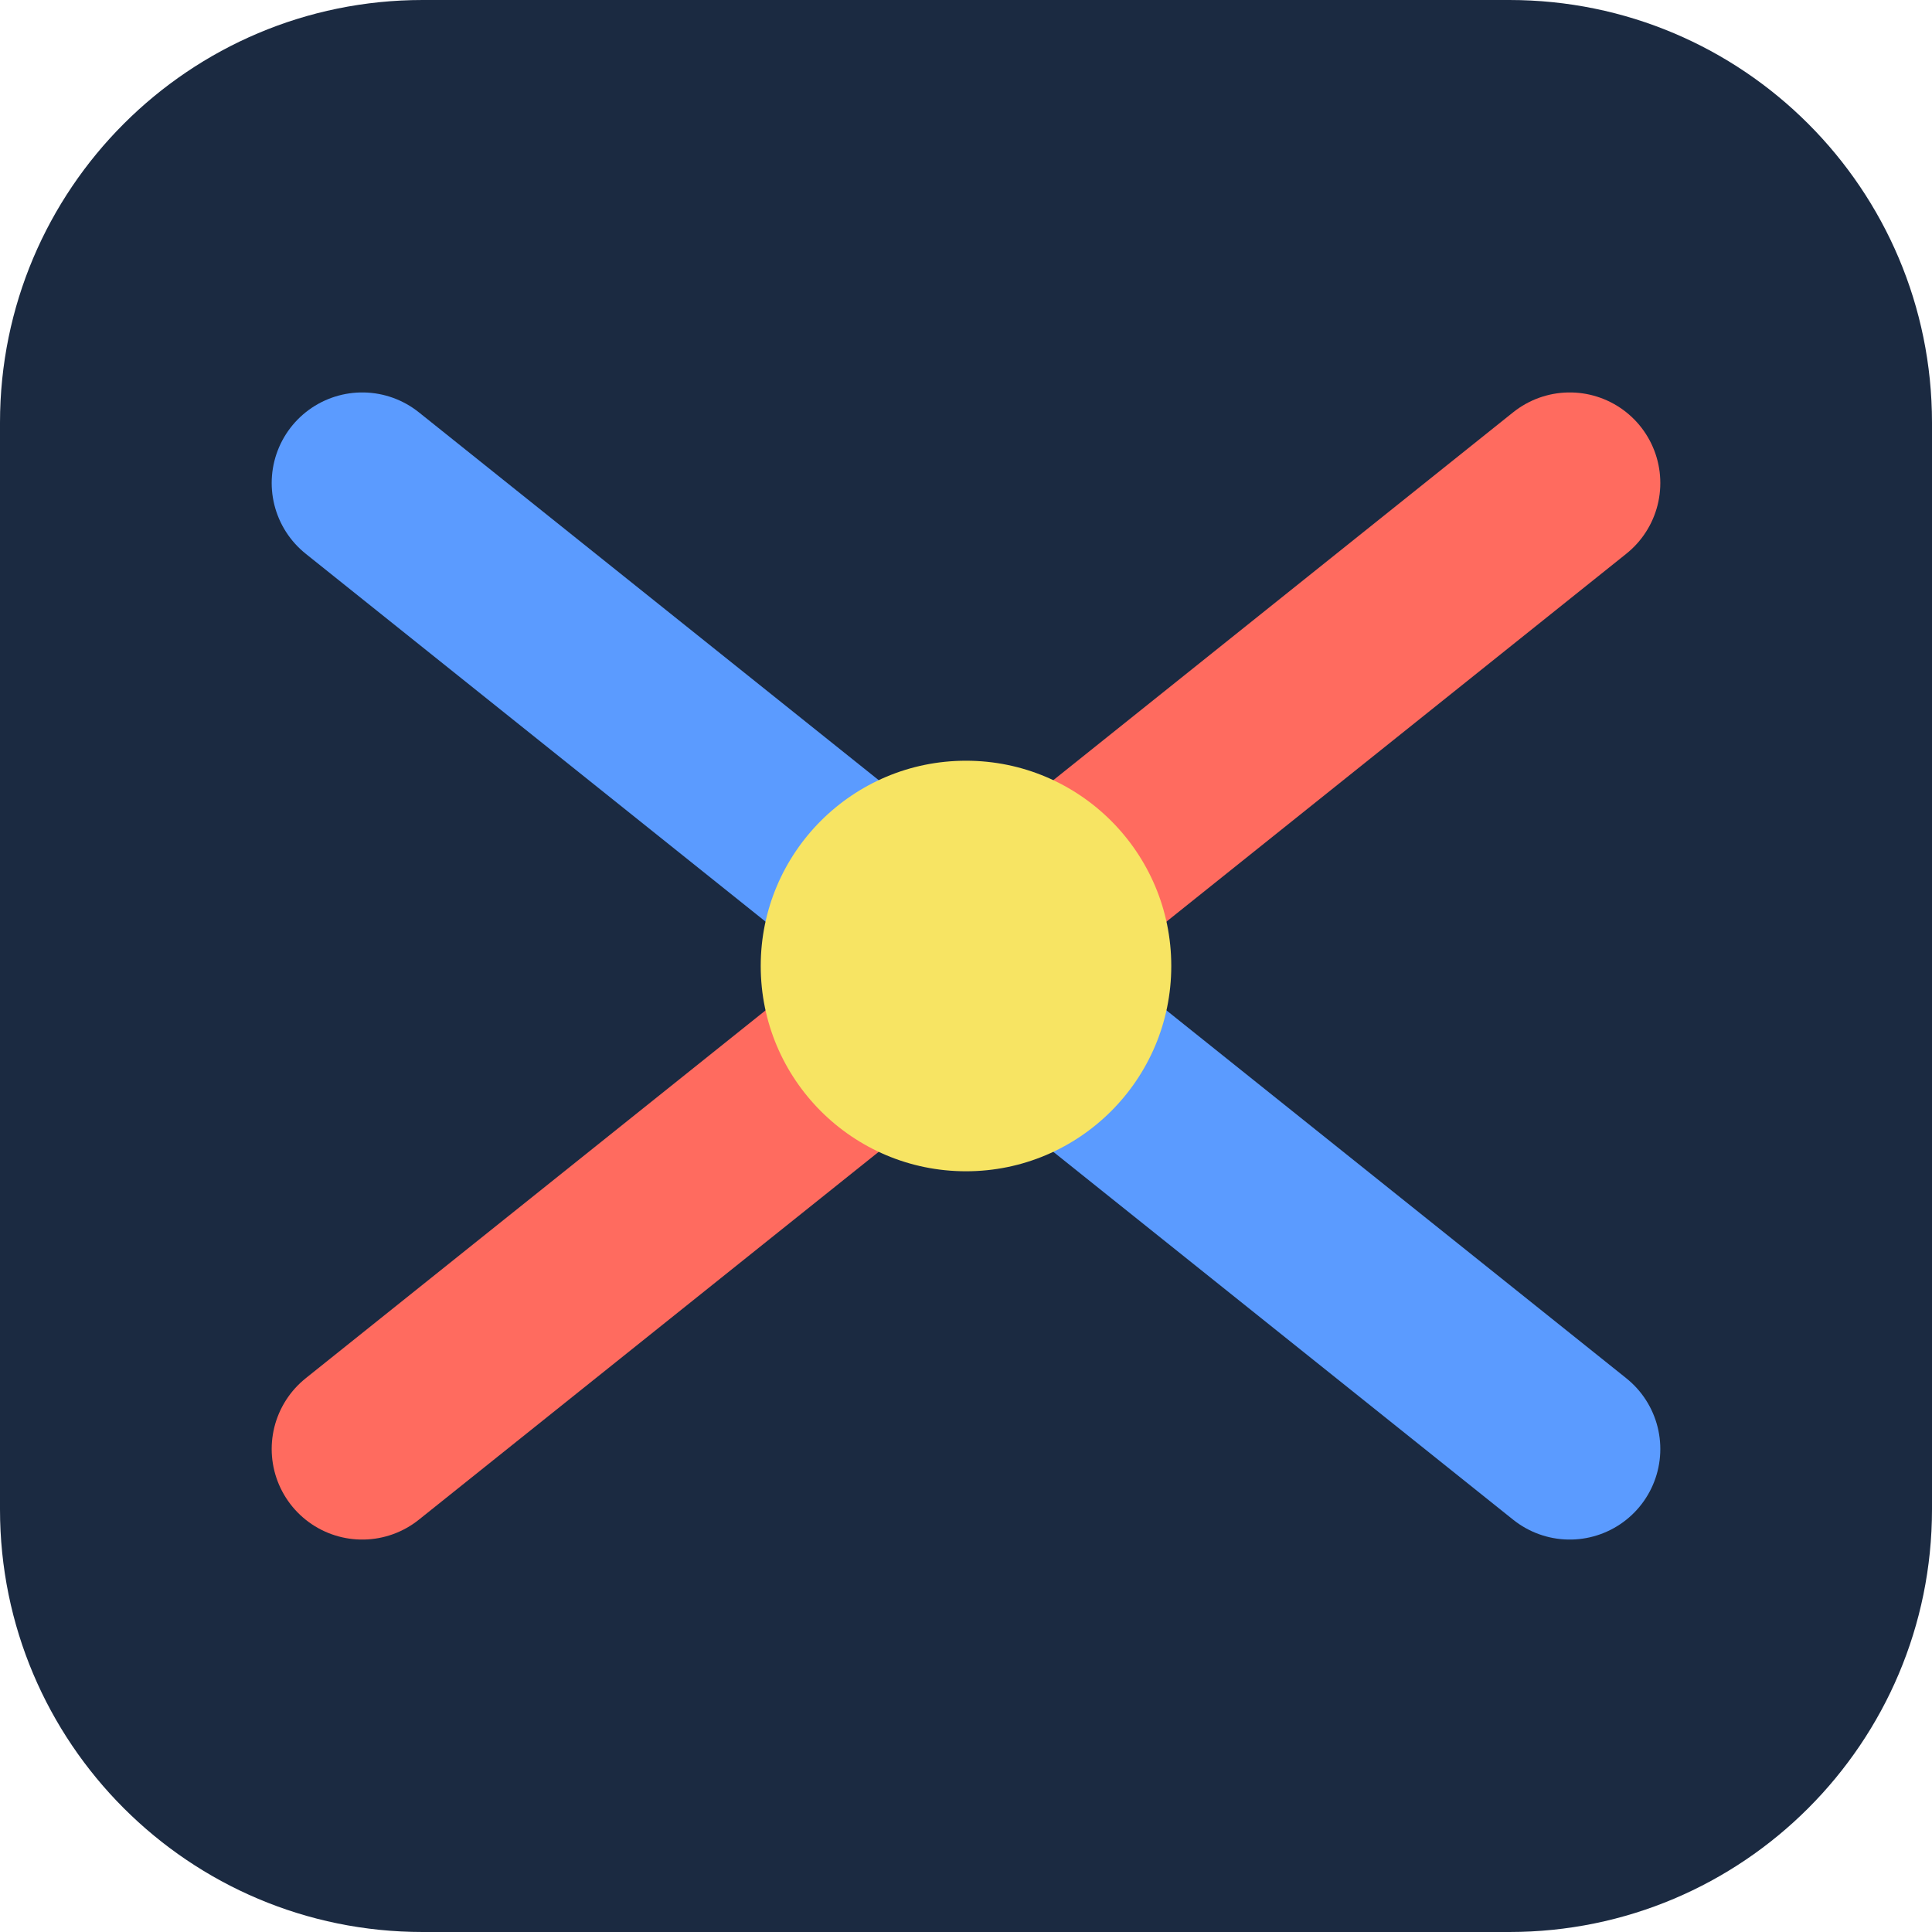
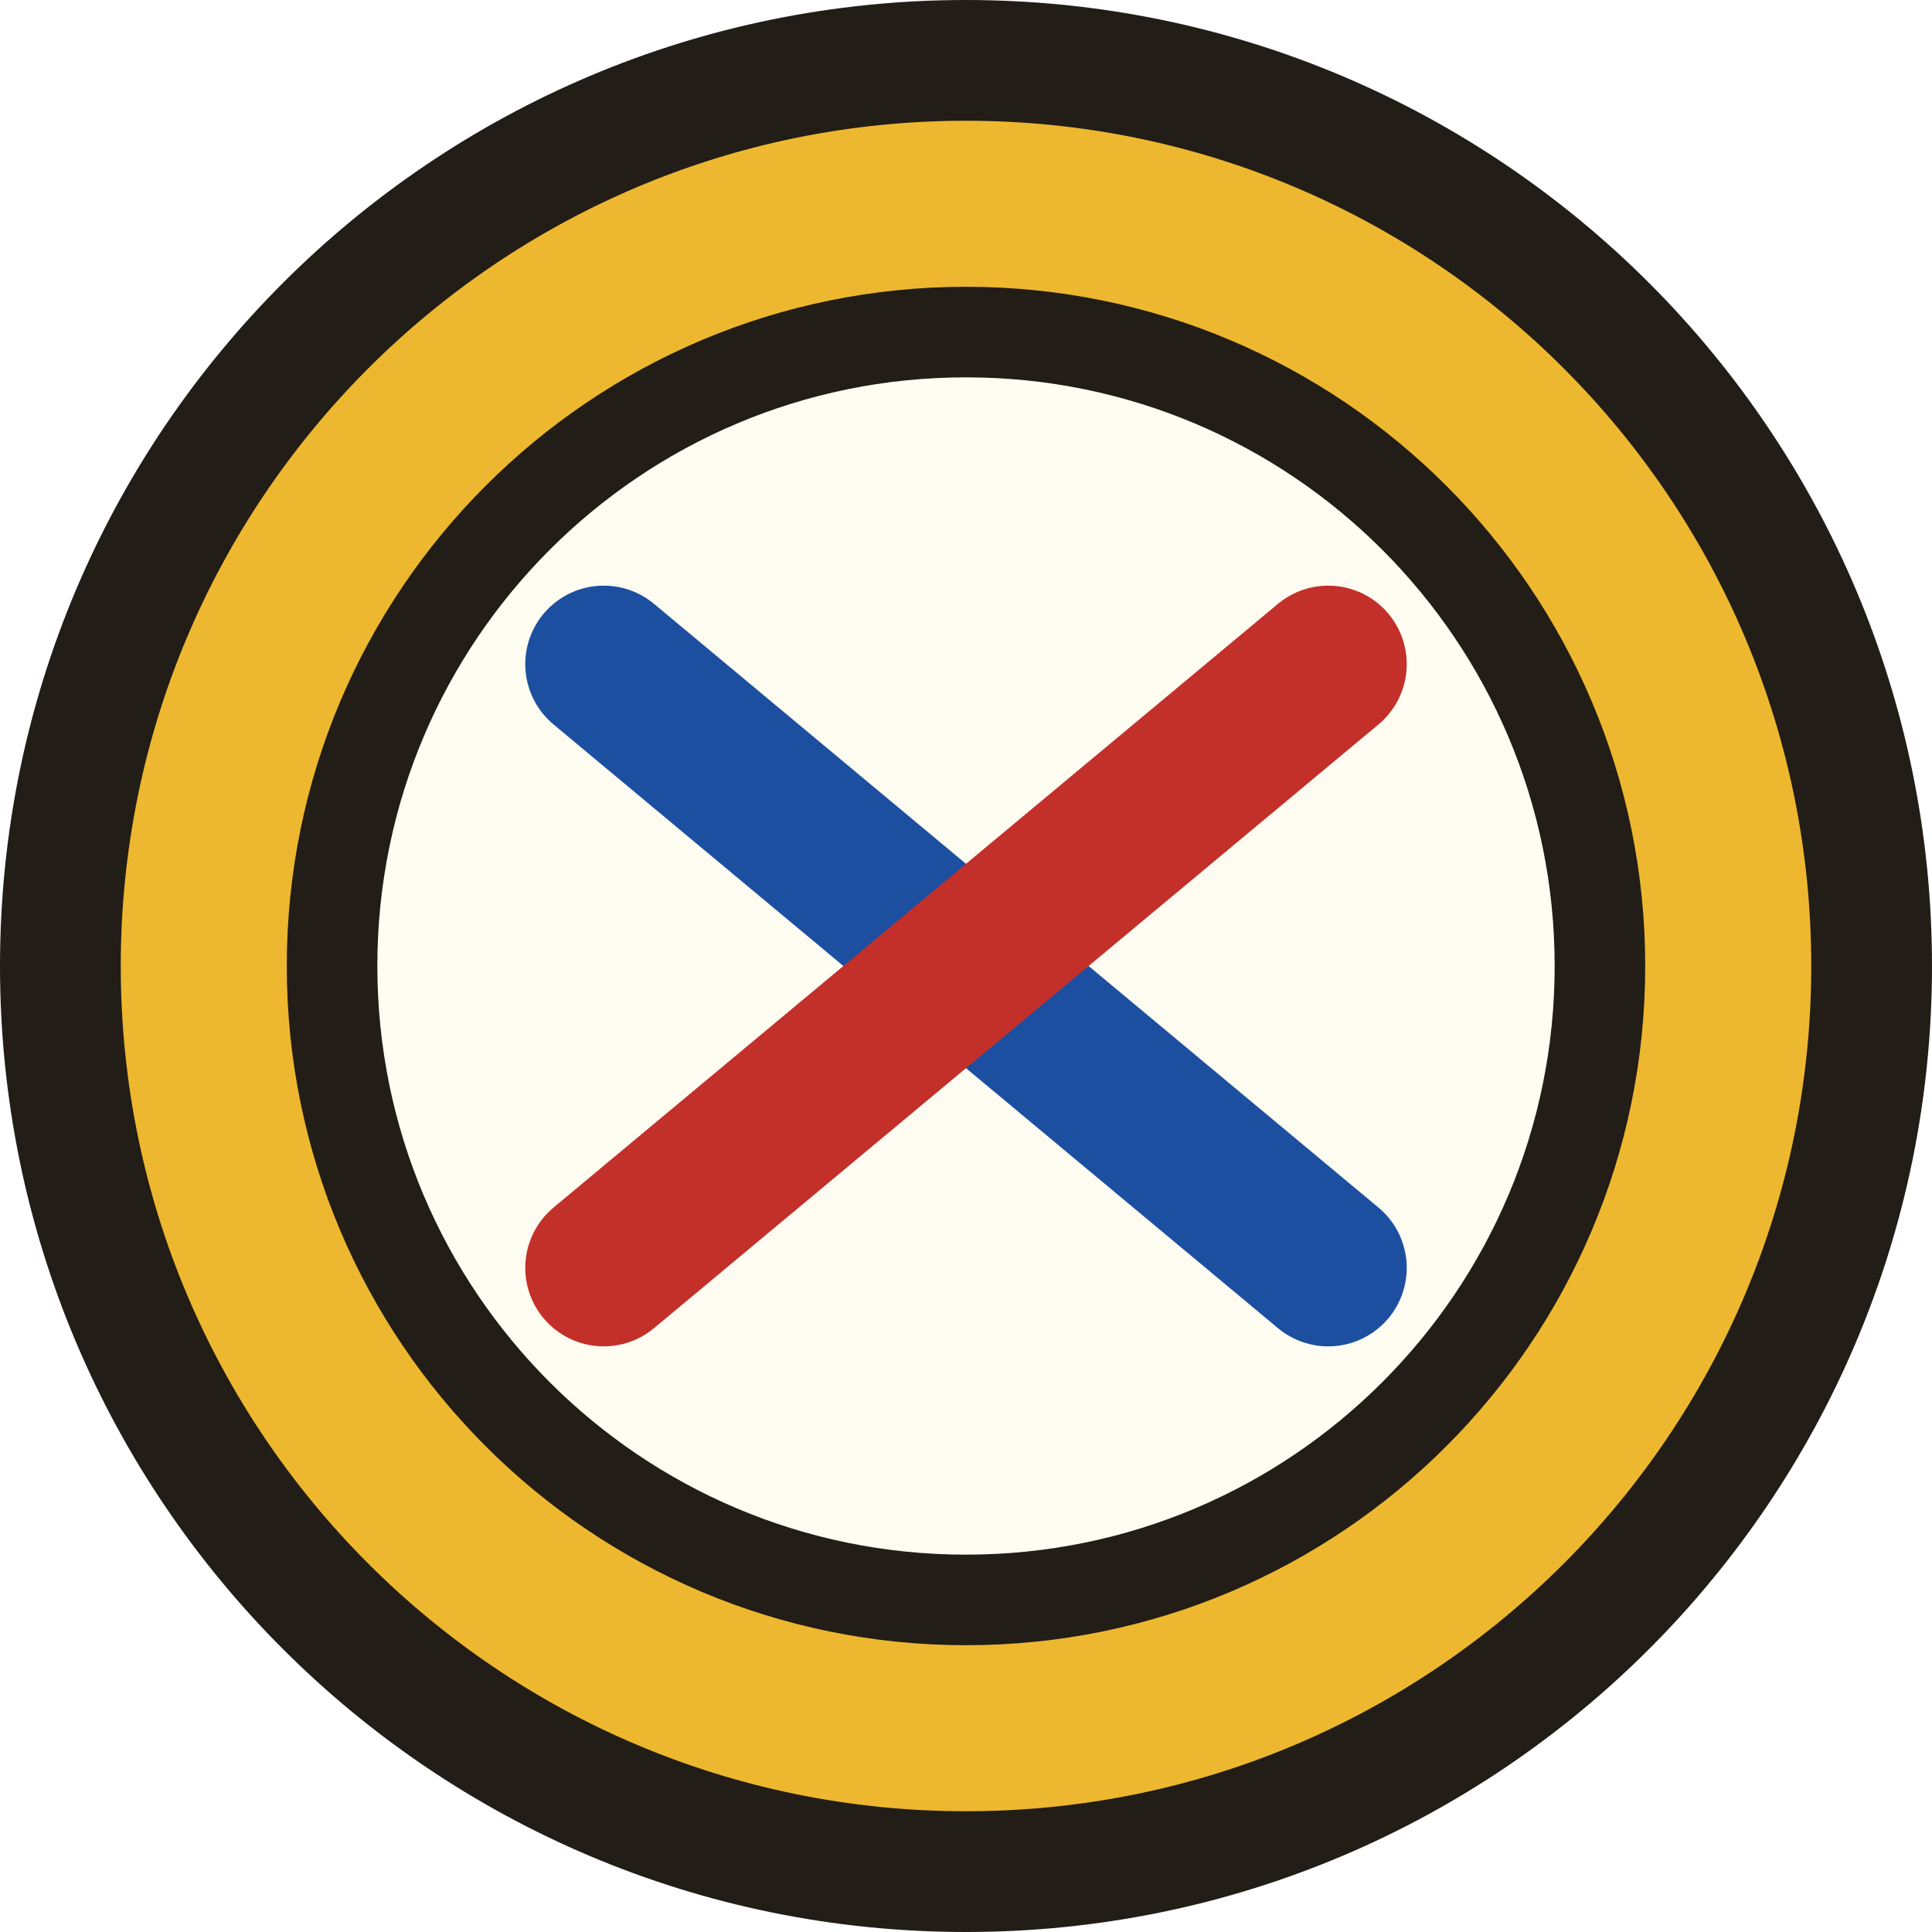
<svg xmlns="http://www.w3.org/2000/svg" viewBox="0 0 32 32">
-   <rect width="32" height="32" rx="7" fill="#1B2A41" />
-   <path d="M6 8 L26 24" stroke="#5B9BFF" stroke-width="3" stroke-linecap="round" />
-   <path d="M6 24 L26 8" stroke="#FF6B5F" stroke-width="3" stroke-linecap="round" />
-   <circle cx="16" cy="16" r="3.4" fill="#F7E463" />
+   <circle cx="16" cy="16" r="15" fill="#EDB82F" stroke="#221D16" stroke-width="2" />
+   <circle cx="16" cy="16" r="10.5" fill="#FFFCF2" stroke="#221D16" stroke-width="1.5" />
+   <path d="M10 11 L22 21" stroke="#1D4FA0" stroke-width="2.6" stroke-linecap="round" />
+   <path d="M10 21 L22 11" stroke="#C3302A" stroke-width="2.6" stroke-linecap="round" />
</svg>
